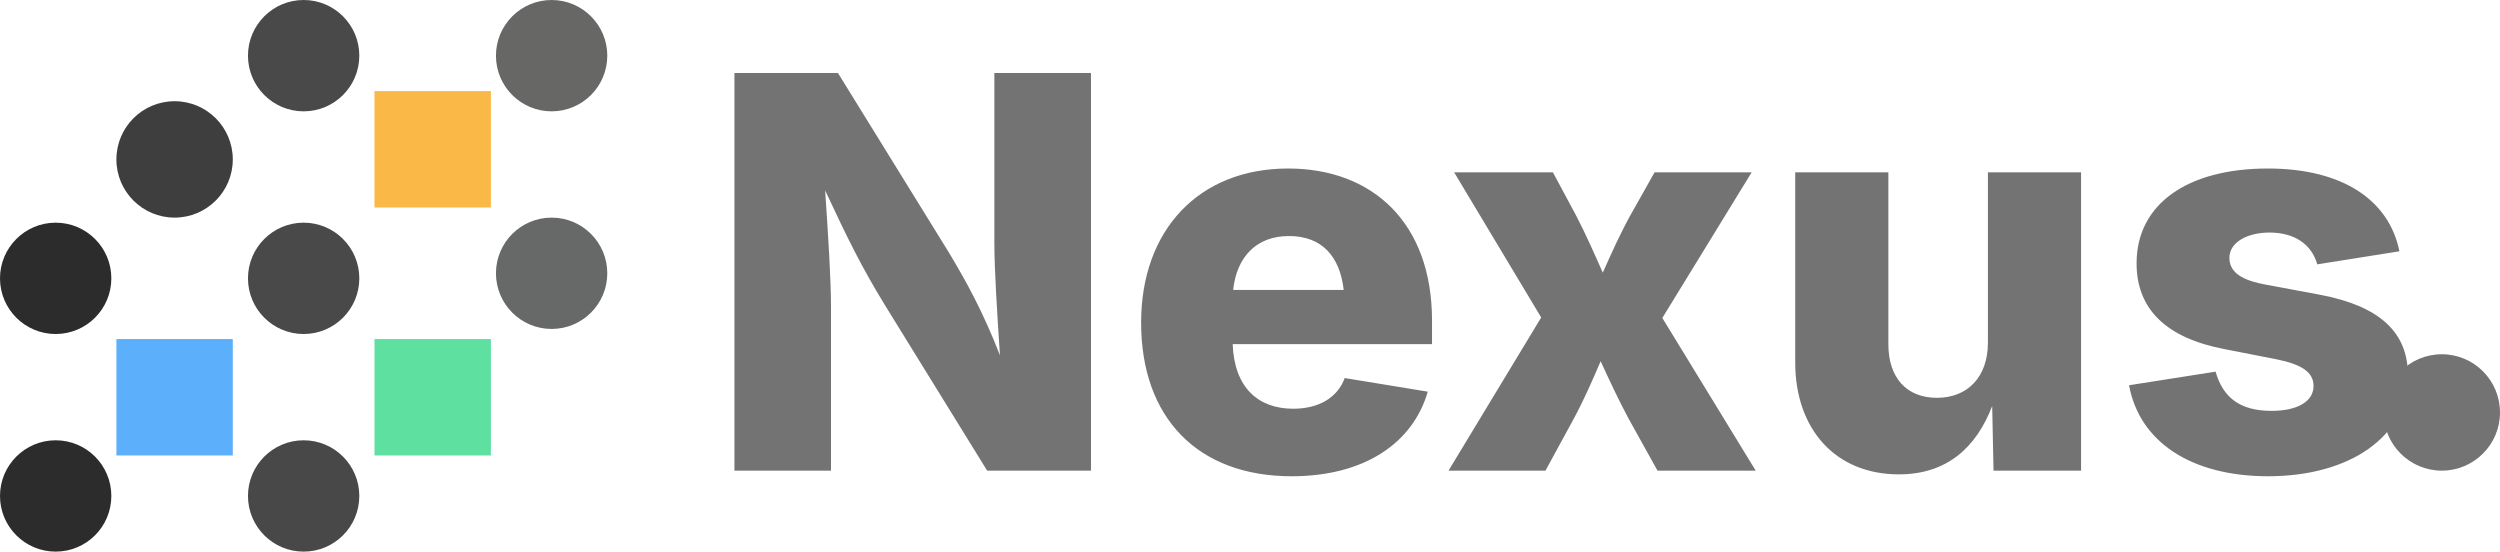
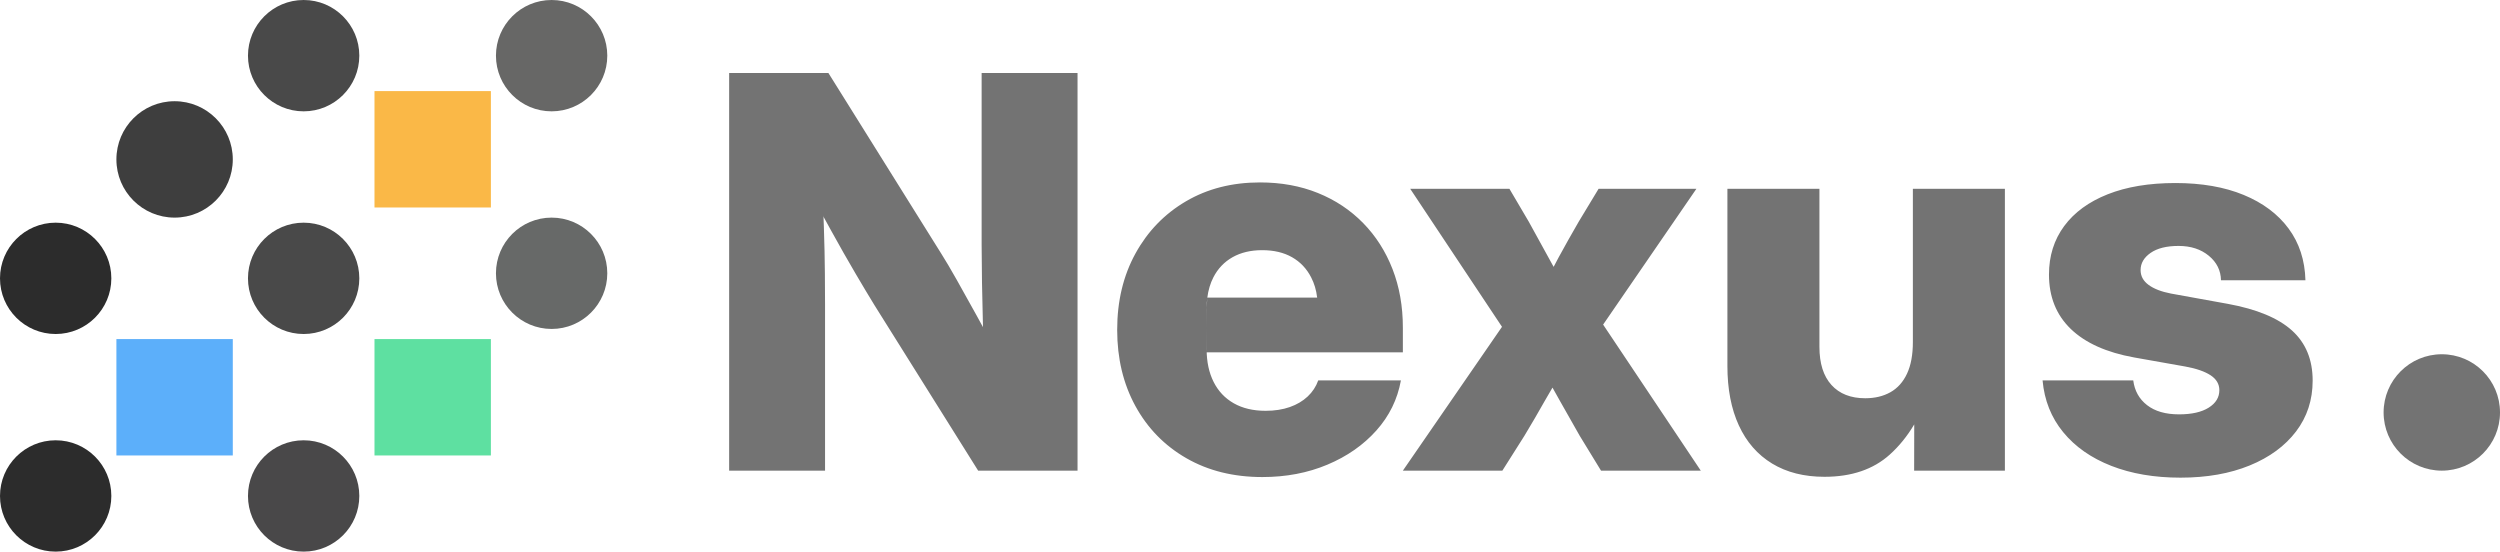
<svg xmlns="http://www.w3.org/2000/svg" width="494" height="109" viewBox="0 0 494 109">
  <g id="Group-copy-8">
    <g id="Group-copy-15">
      <g id="Group">
        <path id="Oval-copy-19" fill="#929292" fill-rule="evenodd" stroke="none" visibility="hidden" d="M 22 55 C 22 48.925 17.075 44 11 44 C 4.925 44 0 48.925 0 55 C 0 61.075 4.925 66 11 66 C 17.075 66 22 61.075 22 55 Z" />
        <path id="Oval-copy-18" fill="#929292" fill-rule="evenodd" stroke="none" visibility="hidden" d="M 22 98 C 22 91.925 17.075 87 11 87 C 4.925 87 0 91.925 0 98 C 0 104.075 4.925 109 11 109 C 17.075 109 22 104.075 22 98 Z" />
        <path id="Oval-copy-17" fill="#929292" fill-rule="evenodd" stroke="none" visibility="hidden" d="M 71 98 C 71 91.925 66.075 87 60 87 C 53.925 87 49 91.925 49 98 C 49 104.075 53.925 109 60 109 C 66.075 109 71 104.075 71 98 Z" />
        <path id="Oval-copy-15" fill="#929292" fill-rule="evenodd" stroke="none" visibility="hidden" d="M 71 11 C 71 4.925 66.075 0 60 0 C 53.925 0 49 4.925 49 11 C 49 17.075 53.925 22 60 22 C 66.075 22 71 17.075 71 11 Z" />
        <path id="Oval-copy-13" fill="#929292" fill-rule="evenodd" stroke="none" visibility="hidden" d="M 120 54 C 120 47.925 115.075 43 109 43 C 102.925 43 98 47.925 98 54 C 98 60.075 102.925 65 109 65 C 115.075 65 120 60.075 120 54 Z" />
        <path id="Oval-copy-12" fill="#929292" fill-rule="evenodd" stroke="none" visibility="hidden" d="M 120 11 C 120 4.925 115.075 0 109 0 C 102.925 0 98 4.925 98 11 C 98 17.075 102.925 22 109 22 C 115.075 22 120 17.075 120 11 Z" />
        <path id="Oval-copy-14" fill="#929292" fill-rule="evenodd" stroke="none" visibility="hidden" d="M 71 55 C 71 48.925 66.075 44 60 44 C 53.925 44 49 48.925 49 55 C 49 61.075 53.925 66 60 66 C 66.075 66 71 61.075 71 55 Z" />
        <path id="Rectangle" fill="#737373" fill-rule="evenodd" stroke="none" visibility="hidden" d="M 23 31.5 C 23 37.851 28.149 43 34.5 43 C 40.851 43 46 37.851 46 31.5 C 46 25.149 40.851 20 34.5 20 C 28.149 20 23 25.149 23 31.5 Z" />
      </g>
      <g id="Group-copy">
        <path id="path1" fill="#2c2c2c" fill-rule="evenodd" stroke="none" d="M 22 55 C 22 48.925 17.075 44 11 44 C 4.925 44 0 48.925 0 55 C 0 61.075 4.925 66 11 66 C 17.075 66 22 61.075 22 55 Z" />
        <path id="path2" fill="#2c2c2c" fill-rule="evenodd" stroke="none" d="M 22 98 C 22 91.925 17.075 87 11 87 C 4.925 87 0 91.925 0 98 C 0 104.075 4.925 109 11 109 C 17.075 109 22 104.075 22 98 Z" />
        <path id="path3" fill="#494849" fill-rule="evenodd" stroke="none" d="M 71 98 C 71 91.925 66.075 87 60 87 C 53.925 87 49 91.925 49 98 C 49 104.075 53.925 109 60 109 C 66.075 109 71 104.075 71 98 Z" />
        <path id="path4" fill="#494949" fill-rule="evenodd" stroke="none" d="M 71 11 C 71 4.925 66.075 0 60 0 C 53.925 0 49 4.925 49 11 C 49 17.075 53.925 22 60 22 C 66.075 22 71 17.075 71 11 Z" />
        <path id="path5" fill="#676968" fill-rule="evenodd" stroke="none" d="M 120 54 C 120 47.925 115.075 43 109 43 C 102.925 43 98 47.925 98 54 C 98 60.075 102.925 65 109 65 C 115.075 65 120 60.075 120 54 Z" />
        <path id="path6" fill="#676766" fill-rule="evenodd" stroke="none" d="M 120 11 C 120 4.925 115.075 0 109 0 C 102.925 0 98 4.925 98 11 C 98 17.075 102.925 22 109 22 C 115.075 22 120 17.075 120 11 Z" />
        <path id="path7" fill="#494949" fill-rule="evenodd" stroke="none" d="M 71 55 C 71 48.925 66.075 44 60 44 C 53.925 44 49 48.925 49 55 C 49 61.075 53.925 66 60 66 C 66.075 66 71 61.075 71 55 Z" />
        <path id="path8" fill="#3e3e3e" fill-rule="evenodd" stroke="none" d="M 23 31.5 C 23 37.851 28.149 43 34.5 43 C 40.851 43 46 37.851 46 31.5 C 46 25.149 40.851 20 34.5 20 C 28.149 20 23 25.149 23 31.5 Z" />
      </g>
      <g id="g1">
        <path id="Rectangle-copy" fill="#5caffa" fill-rule="evenodd" stroke="none" d="M 23 90 L 46 90 L 46 67 L 23 67 Z" />
        <path id="Rectangle-copy-2" fill="#5ee0a1" fill-rule="evenodd" stroke="none" d="M 74 90 L 97 90 L 97 67 L 74 67 Z" />
        <path id="Rectangle-copy-3" fill="#fab847" fill-rule="evenodd" stroke="none" d="M 74 41 L 97 41 L 97 18 L 74 18 Z" />
      </g>
    </g>
    <path id="path9" fill="#737373" fill-rule="evenodd" stroke="none" d="M 471 81.5 C 471 87.851 476.149 93 482.5 93 C 488.851 93 494 87.851 494 81.5 C 494 75.149 488.851 70 482.5 70 C 476.149 70 471 75.149 471 81.5 Z" />
-     <text id="Nexus" xml:space="preserve" x="139" y="93" font-family="Inter" font-size="108" font-weight="800" fill="#737373">Nexus</text>
+     <path id="Nexus" fill="#737373" fill-rule="evenodd" stroke="none" d="M 430.866 94.386 C 425.718 94.386 421.159 93.609 417.19 92.054 C 413.22 90.5 410.054 88.282 407.689 85.4 C 405.325 82.519 403.966 79.11 403.613 75.173 L 421.53 75.173 C 421.793 77.222 422.705 78.852 424.265 80.062 C 425.825 81.272 427.928 81.877 430.575 81.877 C 433.08 81.877 435.034 81.436 436.438 80.553 C 437.842 79.671 438.544 78.52 438.544 77.101 C 438.544 75.901 437.971 74.921 436.825 74.163 C 435.679 73.405 434.005 72.825 431.802 72.423 L 421.715 70.634 C 416.227 69.644 412.049 67.764 409.181 64.994 C 406.312 62.224 404.878 58.643 404.878 54.253 C 404.878 50.581 405.878 47.39 407.877 44.679 C 409.876 41.969 412.743 39.872 416.479 38.39 C 420.215 36.908 424.67 36.167 429.845 36.167 C 435.049 36.167 439.549 36.95 443.346 38.516 C 447.144 40.082 450.101 42.294 452.219 45.153 C 454.337 48.012 455.449 51.421 455.554 55.379 L 438.865 55.379 C 438.829 53.442 438.027 51.827 436.457 50.534 C 434.887 49.242 432.897 48.596 430.486 48.596 C 428.118 48.596 426.275 49.055 424.958 49.972 C 423.64 50.889 422.981 52.022 422.981 53.371 C 422.981 54.545 423.507 55.52 424.56 56.296 C 425.613 57.072 427.088 57.642 428.984 58.007 L 440.194 60.037 C 445.939 61.089 450.172 62.845 452.896 65.305 C 455.619 67.765 456.981 71.066 456.981 75.207 C 456.981 79.027 455.889 82.374 453.704 85.249 C 451.52 88.124 448.466 90.366 444.541 91.974 C 440.616 93.582 436.058 94.386 430.866 94.386 Z M 360.514 94.215 C 356.494 94.215 353.048 93.344 350.177 91.603 C 347.306 89.861 345.115 87.353 343.603 84.079 C 342.091 80.806 341.335 76.881 341.335 72.307 L 341.335 37.312 L 359.519 37.312 L 359.519 68.548 C 359.519 71.815 360.311 74.322 361.897 76.071 C 363.482 77.82 365.708 78.694 368.574 78.694 C 370.48 78.694 372.139 78.296 373.552 77.5 C 374.965 76.704 376.057 75.483 376.828 73.835 C 377.599 72.188 377.984 70.102 377.984 67.578 L 377.984 37.312 L 396.167 37.312 L 396.167 93 L 378.234 93 L 378.254 83.871 C 378.254 83.871 378.258 83.875 378.254 83.857 C 376.89 86.162 375.28 88.15 373.427 89.82 C 370.175 92.75 365.871 94.215 360.514 94.215 Z M 144.079 93 L 144.079 14.426 L 163.692 14.426 L 186.012 50.148 C 186.822 51.425 187.843 53.153 189.075 55.334 C 190.308 57.514 191.613 59.857 192.991 62.363 C 193.431 63.165 193.863 63.954 194.286 64.73 C 194.253 64.687 194.267 64.683 194.238 64.637 C 194.152 61.631 194.087 58.724 194.043 55.918 C 193.995 52.799 193.971 50.321 193.971 48.483 L 193.971 14.426 L 212.921 14.426 L 212.921 93 L 193.283 93 L 172.786 60.288 C 171.799 58.684 170.552 56.602 169.047 54.043 C 167.542 51.485 165.904 48.599 164.132 45.387 C 163.654 44.52 163.173 43.644 162.688 42.759 C 162.685 42.752 162.671 42.753 162.715 42.601 C 162.744 43.307 162.77 44.008 162.793 44.702 C 162.907 48.173 162.975 51.253 162.997 53.943 C 163.019 56.633 163.03 58.74 163.03 60.263 L 163.03 93 Z M 234.43 90.542 C 238.747 93.024 243.751 94.266 249.441 94.266 C 254.125 94.266 258.408 93.45 262.292 91.818 C 266.175 90.186 269.398 87.938 271.96 85.075 C 274.523 82.212 276.142 78.911 276.818 75.173 L 260.479 75.173 C 260.05 76.386 259.356 77.443 258.399 78.345 C 257.442 79.247 256.261 79.945 254.859 80.437 C 253.456 80.929 251.864 81.175 250.082 81.175 C 247.636 81.175 245.542 80.681 243.799 79.692 C 242.056 78.703 240.726 77.293 239.808 75.463 C 238.89 73.632 238.432 71.482 238.432 69.012 L 238.432 64.798 L 238.422 61.016 L 238.432 60.856 C 238.437 60.18 238.478 59.531 238.554 58.909 L 238.56 58.811 L 238.566 58.811 C 238.759 57.318 239.157 55.983 239.761 54.807 C 240.647 53.08 241.911 51.753 243.552 50.825 C 245.194 49.897 247.146 49.433 249.409 49.433 C 251.706 49.433 253.672 49.897 255.305 50.825 C 256.937 51.753 258.197 53.08 259.082 54.807 C 259.703 56.015 260.087 57.275 260.273 58.817 C 260.283 58.829 260.257 58.808 260.257 58.808 L 238.566 58.811 C 238.562 58.843 238.558 58.876 238.554 58.909 L 238.432 60.856 C 238.432 60.906 238.432 60.956 238.432 61.007 L 238.432 64.798 L 238.444 69.624 L 277.206 69.624 L 277.206 64.741 C 277.206 60.523 276.524 56.664 275.159 53.162 C 273.794 49.66 271.858 46.629 269.349 44.067 C 266.84 41.506 263.863 39.529 260.418 38.136 C 256.972 36.743 253.156 36.047 248.968 36.047 C 243.458 36.047 238.584 37.29 234.347 39.777 C 230.109 42.264 226.784 45.698 224.373 50.08 C 221.961 54.461 220.755 59.495 220.755 65.182 C 220.755 70.825 221.955 75.842 224.355 80.232 C 226.755 84.623 230.113 88.059 234.43 90.542 Z M 296.802 64.567 L 277.206 93 L 296.866 93 L 301.222 86.115 C 302.671 83.712 303.997 81.44 305.198 79.299 C 305.726 78.357 306.228 77.545 306.767 76.597 C 306.769 76.596 306.771 76.596 306.773 76.596 L 306.771 76.593 C 306.772 76.594 306.774 76.595 306.775 76.596 C 306.778 76.597 306.781 76.6 306.781 76.6 C 306.781 76.601 306.78 76.601 306.775 76.596 L 306.773 76.596 C 307.279 77.501 307.784 78.402 308.289 79.299 C 309.495 81.44 310.783 83.712 312.153 86.115 L 316.362 93 L 336.075 93 L 316.78 64.146 L 316.775 64.145 L 335.206 37.312 L 315.879 37.312 L 311.961 43.792 C 310.529 46.266 309.211 48.61 308.005 50.826 C 307.62 51.535 307.382 52.029 306.993 52.74 L 306.99 52.739 C 306.984 52.735 306.973 52.727 306.995 52.728 C 306.613 52.017 306.331 51.535 305.947 50.826 C 304.746 48.61 303.456 46.266 302.078 43.792 L 298.264 37.312 L 278.66 37.312 L 296.789 64.573 L 296.802 64.567 Z" />
+     <text id="text1" visibility="hidden" xml:space="preserve" x="137" y="95" font-family="Inter" font-size="108" font-weight="800" fill="#737373">Nexus</text>
  </g>
</svg>
